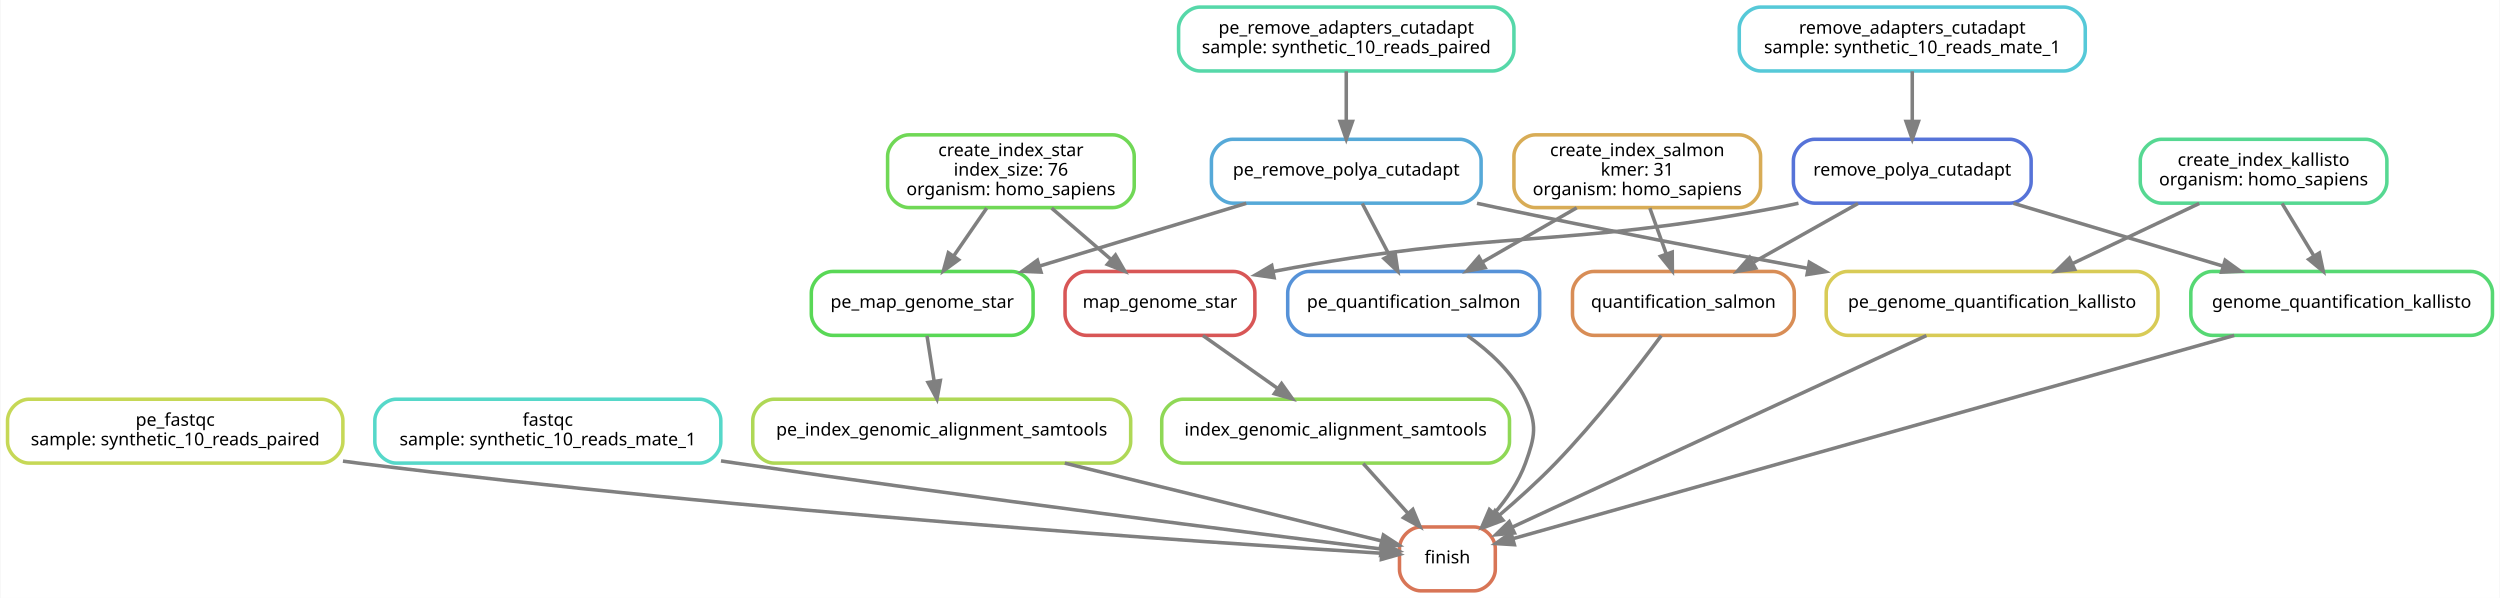
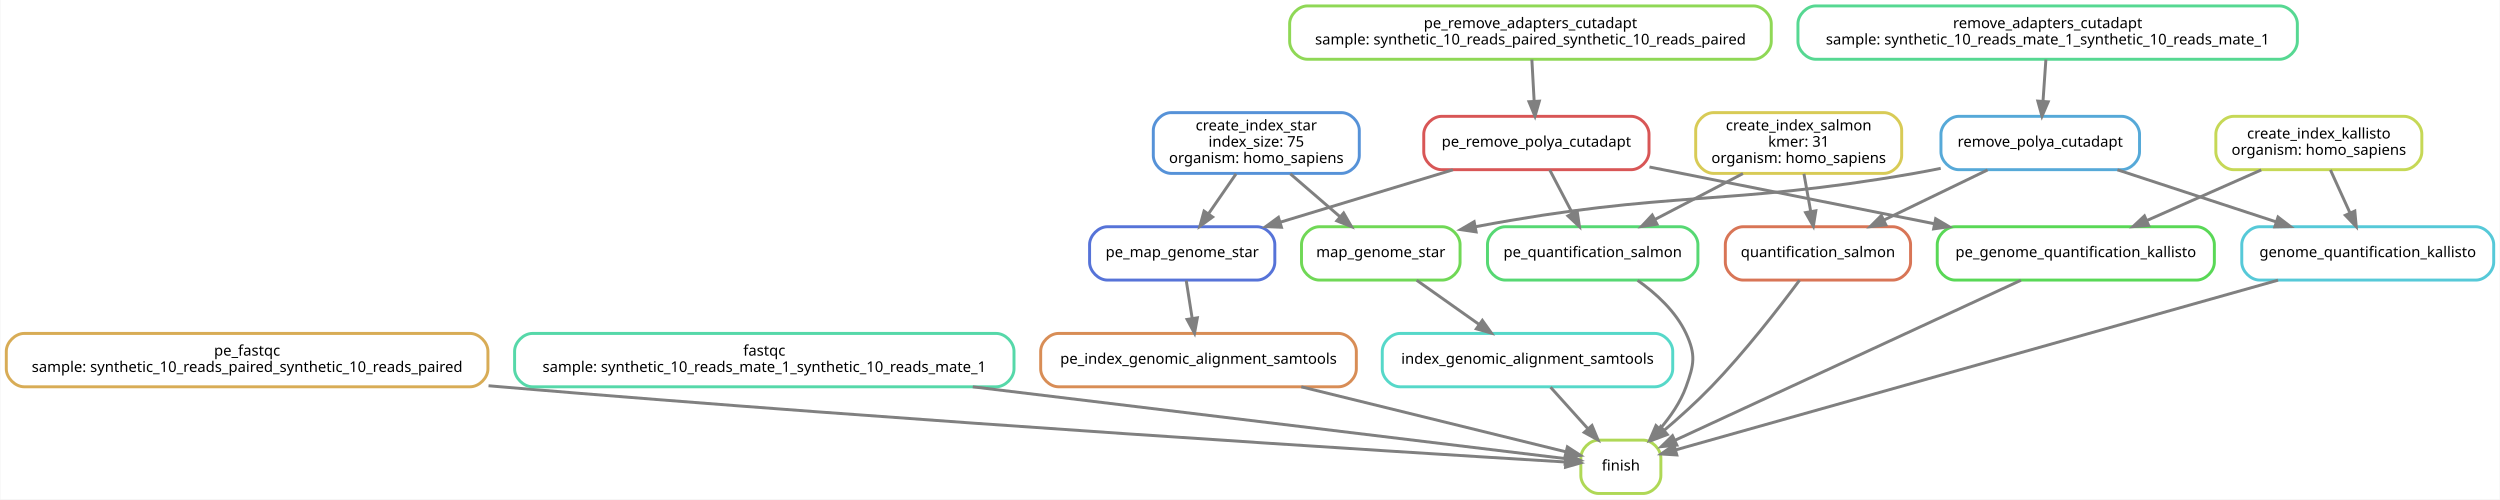
- <svg xmlns="http://www.w3.org/2000/svg" width="1409pt" height="337pt" viewBox="0.00 0.00 1408.50 337.00">
+ <svg xmlns="http://www.w3.org/2000/svg" width="1687pt" height="337pt" viewBox="0.00 0.00 1686.50 337.00">
  <g id="graph0" class="graph" transform="scale(1 1) rotate(0) translate(4 333)">
-     <polygon fill="white" stroke="transparent" points="-4,4 -4,-333 1404.5,-333 1404.5,4 -4,4" />
+     <polygon fill="white" stroke="transparent" points="-4,4 -4,-333 1682.5,-333 1682.5,4 -4,4" />
    <g id="node1" class="node">
-       <path fill="none" stroke="#d87556" stroke-width="2" d="M826.5,-36C826.5,-36 796.5,-36 796.5,-36 790.5,-36 784.5,-30 784.5,-24 784.5,-24 784.5,-12 784.5,-12 784.5,-6 790.5,0 796.5,0 796.5,0 826.5,0 826.5,0 832.5,0 838.5,-6 838.5,-12 838.5,-12 838.5,-24 838.5,-24 838.5,-30 832.5,-36 826.5,-36" />
-       <text text-anchor="middle" x="811.5" y="-15.5" font-family="sans" font-size="10.00">finish</text>
+       <path fill="none" stroke="#afd856" stroke-width="2" d="M1104.5,-36C1104.5,-36 1074.5,-36 1074.5,-36 1068.5,-36 1062.5,-30 1062.5,-24 1062.5,-24 1062.5,-12 1062.5,-12 1062.5,-6 1068.5,0 1074.5,0 1074.5,0 1104.5,0 1104.5,0 1110.5,0 1116.5,-6 1116.5,-12 1116.5,-12 1116.5,-24 1116.5,-24 1116.5,-30 1110.5,-36 1104.5,-36" />
+       <text text-anchor="middle" x="1089.5" y="-15.5" font-family="sans" font-size="10.00">finish</text>
    </g>
    <g id="node2" class="node">
-       <path fill="none" stroke="#c6d856" stroke-width="2" d="M177,-108C177,-108 12,-108 12,-108 6,-108 0,-102 0,-96 0,-96 0,-84 0,-84 0,-78 6,-72 12,-72 12,-72 177,-72 177,-72 183,-72 189,-78 189,-84 189,-84 189,-96 189,-96 189,-102 183,-108 177,-108" />
-       <text text-anchor="middle" x="94.5" y="-93" font-family="sans" font-size="10.00">pe_fastqc</text>
-       <text text-anchor="middle" x="94.5" y="-82" font-family="sans" font-size="10.00">sample: synthetic_10_reads_paired</text>
+       <path fill="none" stroke="#d8ac56" stroke-width="2" d="M313,-108C313,-108 12,-108 12,-108 6,-108 0,-102 0,-96 0,-96 0,-84 0,-84 0,-78 6,-72 12,-72 12,-72 313,-72 313,-72 319,-72 325,-78 325,-84 325,-84 325,-96 325,-96 325,-102 319,-108 313,-108" />
+       <text text-anchor="middle" x="162.5" y="-93" font-family="sans" font-size="10.00">pe_fastqc</text>
+       <text text-anchor="middle" x="162.5" y="-82" font-family="sans" font-size="10.00">sample: synthetic_10_reads_paired_synthetic_10_reads_paired</text>
    </g>
    <g id="edge1" class="edge">
-       <path fill="none" stroke="grey" stroke-width="2" d="M189.03,-73.11C191.89,-72.72 194.71,-72.35 197.5,-72 415.45,-44.65 678.72,-27.08 774.44,-21.19" />
-       <polygon fill="grey" stroke="grey" stroke-width="2" points="774.72,-24.68 784.49,-20.58 774.29,-17.7 774.72,-24.68" />
+       <path fill="none" stroke="grey" stroke-width="2" d="M325.41,-72.69C328.13,-72.46 330.82,-72.23 333.5,-72 609.14,-48.64 941.95,-27.9 1052.1,-21.24" />
+       <polygon fill="grey" stroke="grey" stroke-width="2" points="1052.59,-24.71 1062.36,-20.62 1052.16,-17.73 1052.59,-24.71" />
    </g>
    <g id="node3" class="node">
-       <path fill="none" stroke="#56d8c9" stroke-width="2" d="M390,-108C390,-108 219,-108 219,-108 213,-108 207,-102 207,-96 207,-96 207,-84 207,-84 207,-78 213,-72 219,-72 219,-72 390,-72 390,-72 396,-72 402,-78 402,-84 402,-84 402,-96 402,-96 402,-102 396,-108 390,-108" />
-       <text text-anchor="middle" x="304.5" y="-93" font-family="sans" font-size="10.00">fastqc</text>
-       <text text-anchor="middle" x="304.5" y="-82" font-family="sans" font-size="10.00">sample: synthetic_10_reads_mate_1</text>
+       <path fill="none" stroke="#56d8a9" stroke-width="2" d="M668,-108C668,-108 355,-108 355,-108 349,-108 343,-102 343,-96 343,-96 343,-84 343,-84 343,-78 349,-72 355,-72 355,-72 668,-72 668,-72 674,-72 680,-78 680,-84 680,-84 680,-96 680,-96 680,-102 674,-108 668,-108" />
+       <text text-anchor="middle" x="511.5" y="-93" font-family="sans" font-size="10.00">fastqc</text>
+       <text text-anchor="middle" x="511.5" y="-82" font-family="sans" font-size="10.00">sample: synthetic_10_reads_mate_1_synthetic_10_reads_mate_1</text>
    </g>
    <g id="edge2" class="edge">
-       <path fill="none" stroke="grey" stroke-width="2" d="M402.1,-73.24C404.93,-72.82 407.73,-72.4 410.5,-72 544,-52.48 702.99,-32.4 774.01,-23.6" />
-       <polygon fill="grey" stroke="grey" stroke-width="2" points="774.74,-27.04 784.24,-22.34 773.88,-20.09 774.74,-27.04" />
+       <path fill="none" stroke="grey" stroke-width="2" d="M652.16,-71.97C784.23,-55.97 973.03,-33.11 1052.25,-23.51" />
+       <polygon fill="grey" stroke="grey" stroke-width="2" points="1052.74,-26.98 1062.25,-22.3 1051.9,-20.03 1052.74,-26.98" />
    </g>
    <g id="node4" class="node">
-       <path fill="none" stroke="#afd856" stroke-width="2" d="M621,-108C621,-108 432,-108 432,-108 426,-108 420,-102 420,-96 420,-96 420,-84 420,-84 420,-78 426,-72 432,-72 432,-72 621,-72 621,-72 627,-72 633,-78 633,-84 633,-84 633,-96 633,-96 633,-102 627,-108 621,-108" />
-       <text text-anchor="middle" x="526.5" y="-87.5" font-family="sans" font-size="10.00">pe_index_genomic_alignment_samtools</text>
+       <path fill="none" stroke="#d88d56" stroke-width="2" d="M899,-108C899,-108 710,-108 710,-108 704,-108 698,-102 698,-96 698,-96 698,-84 698,-84 698,-78 704,-72 710,-72 710,-72 899,-72 899,-72 905,-72 911,-78 911,-84 911,-84 911,-96 911,-96 911,-102 905,-108 899,-108" />
+       <text text-anchor="middle" x="804.5" y="-87.5" font-family="sans" font-size="10.00">pe_index_genomic_alignment_samtools</text>
    </g>
    <g id="edge3" class="edge">
-       <path fill="none" stroke="grey" stroke-width="2" d="M595.85,-71.97C652.11,-58.15 729.22,-39.21 774.37,-28.12" />
-       <polygon fill="grey" stroke="grey" stroke-width="2" points="775.43,-31.46 784.31,-25.68 773.76,-24.66 775.43,-31.46" />
+       <path fill="none" stroke="grey" stroke-width="2" d="M873.85,-71.97C930.11,-58.15 1007.22,-39.21 1052.37,-28.12" />
+       <polygon fill="grey" stroke="grey" stroke-width="2" points="1053.43,-31.46 1062.31,-25.68 1051.76,-24.66 1053.43,-31.46" />
    </g>
    <g id="node5" class="node">
-       <path fill="none" stroke="#8fd856" stroke-width="2" d="M834.5,-108C834.5,-108 662.5,-108 662.5,-108 656.5,-108 650.5,-102 650.5,-96 650.5,-96 650.5,-84 650.5,-84 650.5,-78 656.5,-72 662.5,-72 662.5,-72 834.5,-72 834.5,-72 840.5,-72 846.5,-78 846.5,-84 846.5,-84 846.5,-96 846.5,-96 846.5,-102 840.5,-108 834.5,-108" />
-       <text text-anchor="middle" x="748.5" y="-87.5" font-family="sans" font-size="10.00">index_genomic_alignment_samtools</text>
+       <path fill="none" stroke="#56d8c9" stroke-width="2" d="M1112.5,-108C1112.5,-108 940.5,-108 940.5,-108 934.5,-108 928.5,-102 928.5,-96 928.5,-96 928.5,-84 928.5,-84 928.5,-78 934.5,-72 940.5,-72 940.5,-72 1112.5,-72 1112.5,-72 1118.5,-72 1124.5,-78 1124.5,-84 1124.5,-84 1124.5,-96 1124.5,-96 1124.5,-102 1118.5,-108 1112.5,-108" />
+       <text text-anchor="middle" x="1026.5" y="-87.5" font-family="sans" font-size="10.00">index_genomic_alignment_samtools</text>
    </g>
    <g id="edge4" class="edge">
-       <path fill="none" stroke="grey" stroke-width="2" d="M764.07,-71.7C771.7,-63.22 781.02,-52.86 789.38,-43.58" />
-       <polygon fill="grey" stroke="grey" stroke-width="2" points="792.02,-45.88 796.11,-36.1 786.81,-41.2 792.02,-45.88" />
+       <path fill="none" stroke="grey" stroke-width="2" d="M1042.07,-71.7C1049.7,-63.22 1059.02,-52.86 1067.38,-43.58" />
+       <polygon fill="grey" stroke="grey" stroke-width="2" points="1070.02,-45.88 1074.11,-36.1 1064.81,-41.2 1070.02,-45.88" />
    </g>
    <g id="node6" class="node">
-       <path fill="none" stroke="#5692d8" stroke-width="2" d="M851.5,-180C851.5,-180 733.5,-180 733.5,-180 727.5,-180 721.5,-174 721.5,-168 721.5,-168 721.5,-156 721.5,-156 721.5,-150 727.5,-144 733.5,-144 733.5,-144 851.5,-144 851.5,-144 857.5,-144 863.5,-150 863.5,-156 863.5,-156 863.5,-168 863.5,-168 863.5,-174 857.5,-180 851.5,-180" />
-       <text text-anchor="middle" x="792.5" y="-159.5" font-family="sans" font-size="10.00">pe_quantification_salmon</text>
+       <path fill="none" stroke="#56d873" stroke-width="2" d="M1129.5,-180C1129.5,-180 1011.5,-180 1011.5,-180 1005.5,-180 999.5,-174 999.5,-168 999.5,-168 999.5,-156 999.5,-156 999.5,-150 1005.5,-144 1011.5,-144 1011.5,-144 1129.5,-144 1129.5,-144 1135.5,-144 1141.5,-150 1141.5,-156 1141.5,-156 1141.5,-168 1141.5,-168 1141.5,-174 1135.5,-180 1129.5,-180" />
+       <text text-anchor="middle" x="1070.5" y="-159.5" font-family="sans" font-size="10.00">pe_quantification_salmon</text>
    </g>
    <g id="edge5" class="edge">
-       <path fill="none" stroke="grey" stroke-width="2" d="M822.8,-143.8C835.38,-134.9 848.62,-122.77 855.5,-108 862.25,-93.49 860.93,-87.05 855.5,-72 851.75,-61.6 844.96,-51.8 837.83,-43.52" />
-       <polygon fill="grey" stroke="grey" stroke-width="2" points="840.33,-41.06 830.97,-36.08 835.18,-45.81 840.33,-41.06" />
+       <path fill="none" stroke="grey" stroke-width="2" d="M1100.8,-143.8C1113.38,-134.9 1126.62,-122.77 1133.5,-108 1140.25,-93.49 1138.93,-87.05 1133.5,-72 1129.75,-61.6 1122.96,-51.8 1115.83,-43.52" />
+       <polygon fill="grey" stroke="grey" stroke-width="2" points="1118.33,-41.06 1108.97,-36.08 1113.18,-45.81 1118.33,-41.06" />
    </g>
    <g id="node7" class="node">
-       <path fill="none" stroke="#d88d56" stroke-width="2" d="M995,-180C995,-180 894,-180 894,-180 888,-180 882,-174 882,-168 882,-168 882,-156 882,-156 882,-150 888,-144 894,-144 894,-144 995,-144 995,-144 1001,-144 1007,-150 1007,-156 1007,-156 1007,-168 1007,-168 1007,-174 1001,-180 995,-180" />
-       <text text-anchor="middle" x="944.5" y="-159.5" font-family="sans" font-size="10.00">quantification_salmon</text>
+       <path fill="none" stroke="#d87556" stroke-width="2" d="M1273,-180C1273,-180 1172,-180 1172,-180 1166,-180 1160,-174 1160,-168 1160,-168 1160,-156 1160,-156 1160,-150 1166,-144 1172,-144 1172,-144 1273,-144 1273,-144 1279,-144 1285,-150 1285,-156 1285,-156 1285,-168 1285,-168 1285,-174 1279,-180 1273,-180" />
+       <text text-anchor="middle" x="1222.5" y="-159.5" font-family="sans" font-size="10.00">quantification_salmon</text>
    </g>
    <g id="edge6" class="edge">
-       <path fill="none" stroke="grey" stroke-width="2" d="M932.06,-143.86C918.32,-125.38 895.14,-95.45 872.5,-72 862.64,-61.79 851.04,-51.36 840.62,-42.5" />
-       <polygon fill="grey" stroke="grey" stroke-width="2" points="842.84,-39.79 832.93,-36.05 838.34,-45.15 842.84,-39.79" />
+       <path fill="none" stroke="grey" stroke-width="2" d="M1210.06,-143.86C1196.32,-125.38 1173.14,-95.45 1150.5,-72 1140.64,-61.79 1129.04,-51.36 1118.62,-42.5" />
+       <polygon fill="grey" stroke="grey" stroke-width="2" points="1120.84,-39.79 1110.93,-36.05 1116.34,-45.15 1120.84,-39.79" />
    </g>
    <g id="node8" class="node">
-       <path fill="none" stroke="#d8cb56" stroke-width="2" d="M1200,-180C1200,-180 1037,-180 1037,-180 1031,-180 1025,-174 1025,-168 1025,-168 1025,-156 1025,-156 1025,-150 1031,-144 1037,-144 1037,-144 1200,-144 1200,-144 1206,-144 1212,-150 1212,-156 1212,-156 1212,-168 1212,-168 1212,-174 1206,-180 1200,-180" />
-       <text text-anchor="middle" x="1118.5" y="-159.5" font-family="sans" font-size="10.00">pe_genome_quantification_kallisto</text>
+       <path fill="none" stroke="#59d856" stroke-width="2" d="M1478,-180C1478,-180 1315,-180 1315,-180 1309,-180 1303,-174 1303,-168 1303,-168 1303,-156 1303,-156 1303,-150 1309,-144 1315,-144 1315,-144 1478,-144 1478,-144 1484,-144 1490,-150 1490,-156 1490,-156 1490,-168 1490,-168 1490,-174 1484,-180 1478,-180" />
+       <text text-anchor="middle" x="1396.5" y="-159.5" font-family="sans" font-size="10.00">pe_genome_quantification_kallisto</text>
    </g>
    <g id="edge7" class="edge">
-       <path fill="none" stroke="grey" stroke-width="2" d="M1081.47,-143.87C1022.25,-116.48 906.93,-63.14 848.03,-35.9" />
-       <polygon fill="grey" stroke="grey" stroke-width="2" points="849.28,-32.62 838.74,-31.6 846.34,-38.97 849.28,-32.62" />
+       <path fill="none" stroke="grey" stroke-width="2" d="M1359.47,-143.87C1300.25,-116.48 1184.93,-63.14 1126.03,-35.9" />
+       <polygon fill="grey" stroke="grey" stroke-width="2" points="1127.28,-32.62 1116.74,-31.6 1124.34,-38.97 1127.28,-32.62" />
    </g>
    <g id="node9" class="node">
-       <path fill="none" stroke="#56d873" stroke-width="2" d="M1388.5,-180C1388.5,-180 1242.5,-180 1242.5,-180 1236.5,-180 1230.5,-174 1230.5,-168 1230.5,-168 1230.5,-156 1230.5,-156 1230.5,-150 1236.5,-144 1242.5,-144 1242.5,-144 1388.5,-144 1388.5,-144 1394.5,-144 1400.5,-150 1400.5,-156 1400.5,-156 1400.5,-168 1400.5,-168 1400.5,-174 1394.5,-180 1388.5,-180" />
-       <text text-anchor="middle" x="1315.5" y="-159.5" font-family="sans" font-size="10.00">genome_quantification_kallisto</text>
+       <path fill="none" stroke="#56c9d8" stroke-width="2" d="M1666.5,-180C1666.5,-180 1520.5,-180 1520.5,-180 1514.5,-180 1508.5,-174 1508.5,-168 1508.5,-168 1508.5,-156 1508.5,-156 1508.5,-150 1514.5,-144 1520.5,-144 1520.5,-144 1666.5,-144 1666.5,-144 1672.5,-144 1678.5,-150 1678.5,-156 1678.5,-156 1678.5,-168 1678.5,-168 1678.5,-174 1672.5,-180 1666.5,-180" />
+       <text text-anchor="middle" x="1593.5" y="-159.5" font-family="sans" font-size="10.00">genome_quantification_kallisto</text>
    </g>
    <g id="edge8" class="edge">
-       <path fill="none" stroke="grey" stroke-width="2" d="M1254.96,-143.94C1149.4,-114.2 934.71,-53.71 848.53,-29.43" />
-       <polygon fill="grey" stroke="grey" stroke-width="2" points="849.24,-26 838.67,-26.65 847.34,-32.74 849.24,-26" />
+       <path fill="none" stroke="grey" stroke-width="2" d="M1532.96,-143.94C1427.4,-114.2 1212.71,-53.71 1126.53,-29.43" />
+       <polygon fill="grey" stroke="grey" stroke-width="2" points="1127.24,-26 1116.67,-26.65 1125.34,-32.74 1127.24,-26" />
    </g>
    <g id="node10" class="node">
-       <path fill="none" stroke="#59d856" stroke-width="2" d="M566,-180C566,-180 465,-180 465,-180 459,-180 453,-174 453,-168 453,-168 453,-156 453,-156 453,-150 459,-144 465,-144 465,-144 566,-144 566,-144 572,-144 578,-150 578,-156 578,-156 578,-168 578,-168 578,-174 572,-180 566,-180" />
-       <text text-anchor="middle" x="515.5" y="-159.5" font-family="sans" font-size="10.00">pe_map_genome_star</text>
+       <path fill="none" stroke="#5673d8" stroke-width="2" d="M844,-180C844,-180 743,-180 743,-180 737,-180 731,-174 731,-168 731,-168 731,-156 731,-156 731,-150 737,-144 743,-144 743,-144 844,-144 844,-144 850,-144 856,-150 856,-156 856,-156 856,-168 856,-168 856,-174 850,-180 844,-180" />
+       <text text-anchor="middle" x="793.5" y="-159.5" font-family="sans" font-size="10.00">pe_map_genome_star</text>
    </g>
    <g id="edge9" class="edge">
-       <path fill="none" stroke="grey" stroke-width="2" d="M518.22,-143.7C519.43,-135.98 520.89,-126.71 522.24,-118.11" />
-       <polygon fill="grey" stroke="grey" stroke-width="2" points="525.72,-118.53 523.81,-108.1 518.8,-117.44 525.72,-118.53" />
+       <path fill="none" stroke="grey" stroke-width="2" d="M796.22,-143.7C797.43,-135.98 798.89,-126.71 800.24,-118.11" />
+       <polygon fill="grey" stroke="grey" stroke-width="2" points="803.72,-118.53 801.81,-108.1 796.8,-117.44 803.72,-118.53" />
    </g>
    <g id="node11" class="node">
-       <path fill="none" stroke="#d85656" stroke-width="2" d="M691,-180C691,-180 608,-180 608,-180 602,-180 596,-174 596,-168 596,-168 596,-156 596,-156 596,-150 602,-144 608,-144 608,-144 691,-144 691,-144 697,-144 703,-150 703,-156 703,-156 703,-168 703,-168 703,-174 697,-180 691,-180" />
-       <text text-anchor="middle" x="649.5" y="-159.5" font-family="sans" font-size="10.00">map_genome_star</text>
+       <path fill="none" stroke="#70d856" stroke-width="2" d="M969,-180C969,-180 886,-180 886,-180 880,-180 874,-174 874,-168 874,-168 874,-156 874,-156 874,-150 880,-144 886,-144 886,-144 969,-144 969,-144 975,-144 981,-150 981,-156 981,-156 981,-168 981,-168 981,-174 975,-180 969,-180" />
+       <text text-anchor="middle" x="927.5" y="-159.5" font-family="sans" font-size="10.00">map_genome_star</text>
    </g>
    <g id="edge10" class="edge">
-       <path fill="none" stroke="grey" stroke-width="2" d="M673.72,-143.88C686.42,-134.89 702.16,-123.76 715.92,-114.03" />
-       <polygon fill="grey" stroke="grey" stroke-width="2" points="718.04,-116.82 724.19,-108.19 714,-111.11 718.04,-116.82" />
+       <path fill="none" stroke="grey" stroke-width="2" d="M951.72,-143.88C964.42,-134.89 980.16,-123.76 993.92,-114.03" />
+       <polygon fill="grey" stroke="grey" stroke-width="2" points="996.04,-116.82 1002.19,-108.19 992,-111.11 996.04,-116.82" />
    </g>
    <g id="node12" class="node">
-       <path fill="none" stroke="#56a9d8" stroke-width="2" d="M818.5,-254.5C818.5,-254.5 690.5,-254.5 690.5,-254.5 684.5,-254.5 678.5,-248.5 678.5,-242.5 678.5,-242.5 678.5,-230.5 678.5,-230.5 678.5,-224.5 684.5,-218.5 690.5,-218.5 690.5,-218.5 818.5,-218.5 818.5,-218.5 824.5,-218.5 830.5,-224.5 830.5,-230.5 830.5,-230.5 830.5,-242.5 830.5,-242.5 830.5,-248.5 824.5,-254.5 818.5,-254.5" />
-       <text text-anchor="middle" x="754.5" y="-234" font-family="sans" font-size="10.00">pe_remove_polya_cutadapt</text>
+       <path fill="none" stroke="#d85656" stroke-width="2" d="M1096.5,-254.5C1096.5,-254.5 968.5,-254.5 968.5,-254.5 962.5,-254.5 956.5,-248.5 956.5,-242.5 956.5,-242.5 956.5,-230.5 956.5,-230.5 956.5,-224.5 962.5,-218.5 968.5,-218.5 968.5,-218.5 1096.5,-218.5 1096.5,-218.5 1102.5,-218.5 1108.5,-224.5 1108.5,-230.5 1108.5,-230.5 1108.5,-242.5 1108.5,-242.5 1108.5,-248.5 1102.5,-254.5 1096.5,-254.5" />
+       <text text-anchor="middle" x="1032.5" y="-234" font-family="sans" font-size="10.00">pe_remove_polya_cutadapt</text>
    </g>
    <g id="edge11" class="edge">
-       <path fill="none" stroke="grey" stroke-width="2" d="M763.51,-218.32C768.1,-209.56 773.77,-198.73 778.89,-188.97" />
-       <polygon fill="grey" stroke="grey" stroke-width="2" points="782.02,-190.54 783.56,-180.06 775.82,-187.29 782.02,-190.54" />
+       <path fill="none" stroke="grey" stroke-width="2" d="M1041.51,-218.32C1046.1,-209.56 1051.77,-198.73 1056.89,-188.97" />
+       <polygon fill="grey" stroke="grey" stroke-width="2" points="1060.02,-190.54 1061.56,-180.06 1053.82,-187.29 1060.02,-190.54" />
    </g>
    <g id="edge15" class="edge">
-       <path fill="none" stroke="grey" stroke-width="2" d="M828.18,-218.42C832,-217.59 835.8,-216.78 839.5,-216 897.3,-203.88 962.09,-191.5 1014.68,-181.76" />
-       <polygon fill="grey" stroke="grey" stroke-width="2" points="1015.49,-185.17 1024.69,-179.91 1014.22,-178.28 1015.49,-185.17" />
+       <path fill="none" stroke="grey" stroke-width="2" d="M1108.81,-220.3C1164.79,-209.15 1241.19,-193.93 1301.19,-181.98" />
+       <polygon fill="grey" stroke="grey" stroke-width="2" points="1301.93,-185.4 1311.06,-180.02 1300.57,-178.54 1301.93,-185.4" />
    </g>
    <g id="edge20" class="edge">
-       <path fill="none" stroke="grey" stroke-width="2" d="M698.16,-218.41C663.2,-207.8 618.11,-194.13 581.48,-183.01" />
-       <polygon fill="grey" stroke="grey" stroke-width="2" points="582.46,-179.65 571.87,-180.1 580.43,-186.35 582.46,-179.65" />
+       <path fill="none" stroke="grey" stroke-width="2" d="M976.16,-218.41C941.2,-207.8 896.11,-194.13 859.48,-183.01" />
+       <polygon fill="grey" stroke="grey" stroke-width="2" points="860.46,-179.65 849.87,-180.1 858.43,-186.35 860.46,-179.65" />
    </g>
    <g id="node13" class="node">
-       <path fill="none" stroke="#d8ac56" stroke-width="2" d="M976,-257C976,-257 861,-257 861,-257 855,-257 849,-251 849,-245 849,-245 849,-228 849,-228 849,-222 855,-216 861,-216 861,-216 976,-216 976,-216 982,-216 988,-222 988,-228 988,-228 988,-245 988,-245 988,-251 982,-257 976,-257" />
-       <text text-anchor="middle" x="918.5" y="-245" font-family="sans" font-size="10.00">create_index_salmon</text>
-       <text text-anchor="middle" x="918.5" y="-234" font-family="sans" font-size="10.00">kmer: 31</text>
-       <text text-anchor="middle" x="918.5" y="-223" font-family="sans" font-size="10.00">organism: homo_sapiens</text>
+       <path fill="none" stroke="#d8cb56" stroke-width="2" d="M1267,-257C1267,-257 1152,-257 1152,-257 1146,-257 1140,-251 1140,-245 1140,-245 1140,-228 1140,-228 1140,-222 1146,-216 1152,-216 1152,-216 1267,-216 1267,-216 1273,-216 1279,-222 1279,-228 1279,-228 1279,-245 1279,-245 1279,-251 1273,-257 1267,-257" />
+       <text text-anchor="middle" x="1209.5" y="-245" font-family="sans" font-size="10.00">create_index_salmon</text>
+       <text text-anchor="middle" x="1209.5" y="-234" font-family="sans" font-size="10.00">kmer: 31</text>
+       <text text-anchor="middle" x="1209.5" y="-223" font-family="sans" font-size="10.00">organism: homo_sapiens</text>
    </g>
    <g id="edge12" class="edge">
-       <path fill="none" stroke="grey" stroke-width="2" d="M884.4,-215.88C868.05,-206.47 848.37,-195.15 831.43,-185.4" />
-       <polygon fill="grey" stroke="grey" stroke-width="2" points="832.75,-182.12 822.33,-180.17 829.26,-188.19 832.75,-182.12" />
+       <path fill="none" stroke="grey" stroke-width="2" d="M1171.88,-215.88C1153.51,-206.29 1131.33,-194.73 1112.41,-184.86" />
+       <polygon fill="grey" stroke="grey" stroke-width="2" points="1113.9,-181.69 1103.41,-180.17 1110.66,-187.89 1113.9,-181.69" />
    </g>
    <g id="edge14" class="edge">
-       <path fill="none" stroke="grey" stroke-width="2" d="M925.6,-215.69C928.46,-207.73 931.79,-198.44 934.86,-189.89" />
-       <polygon fill="grey" stroke="grey" stroke-width="2" points="938.21,-190.91 938.29,-180.32 931.62,-188.55 938.21,-190.91" />
+       <path fill="none" stroke="grey" stroke-width="2" d="M1213.05,-215.69C1214.46,-207.82 1216.11,-198.64 1217.63,-190.17" />
+       <polygon fill="grey" stroke="grey" stroke-width="2" points="1221.07,-190.78 1219.39,-180.32 1214.18,-189.54 1221.07,-190.78" />
    </g>
    <g id="node14" class="node">
-       <path fill="none" stroke="#5673d8" stroke-width="2" d="M1128.5,-254.5C1128.5,-254.5 1018.5,-254.5 1018.5,-254.5 1012.5,-254.5 1006.5,-248.5 1006.5,-242.5 1006.5,-242.5 1006.5,-230.5 1006.5,-230.5 1006.5,-224.5 1012.5,-218.5 1018.5,-218.5 1018.5,-218.5 1128.5,-218.5 1128.5,-218.5 1134.5,-218.5 1140.5,-224.5 1140.5,-230.5 1140.5,-230.5 1140.5,-242.5 1140.5,-242.5 1140.5,-248.5 1134.5,-254.5 1128.5,-254.5" />
-       <text text-anchor="middle" x="1073.5" y="-234" font-family="sans" font-size="10.00">remove_polya_cutadapt</text>
+       <path fill="none" stroke="#56a9d8" stroke-width="2" d="M1427.5,-254.5C1427.5,-254.5 1317.5,-254.5 1317.5,-254.5 1311.5,-254.5 1305.5,-248.5 1305.5,-242.5 1305.5,-242.5 1305.5,-230.5 1305.5,-230.5 1305.5,-224.5 1311.5,-218.5 1317.5,-218.5 1317.5,-218.5 1427.5,-218.5 1427.5,-218.5 1433.5,-218.5 1439.5,-224.5 1439.5,-230.5 1439.5,-230.5 1439.5,-242.5 1439.5,-242.5 1439.5,-248.5 1433.5,-254.5 1427.5,-254.5" />
+       <text text-anchor="middle" x="1372.5" y="-234" font-family="sans" font-size="10.00">remove_polya_cutadapt</text>
    </g>
    <g id="edge13" class="edge">
-       <path fill="none" stroke="grey" stroke-width="2" d="M1042.93,-218.32C1025.18,-208.34 1002.63,-195.67 983.6,-184.97" />
-       <polygon fill="grey" stroke="grey" stroke-width="2" points="985.28,-181.91 974.85,-180.06 981.85,-188.01 985.28,-181.91" />
+       <path fill="none" stroke="grey" stroke-width="2" d="M1336.95,-218.32C1316.03,-208.21 1289.38,-195.33 1267.06,-184.54" />
+       <polygon fill="grey" stroke="grey" stroke-width="2" points="1268.32,-181.26 1257.79,-180.06 1265.27,-187.56 1268.32,-181.26" />
    </g>
    <g id="edge17" class="edge">
-       <path fill="none" stroke="grey" stroke-width="2" d="M1130.54,-218.41C1165.95,-207.8 1211.6,-194.13 1248.69,-183.01" />
-       <polygon fill="grey" stroke="grey" stroke-width="2" points="1249.85,-186.32 1258.42,-180.1 1247.84,-179.62 1249.85,-186.32" />
+       <path fill="none" stroke="grey" stroke-width="2" d="M1424.59,-218.41C1456.65,-207.89 1497.91,-194.36 1531.63,-183.3" />
+       <polygon fill="grey" stroke="grey" stroke-width="2" points="1532.96,-186.54 1541.37,-180.1 1530.78,-179.89 1532.96,-186.54" />
    </g>
    <g id="edge22" class="edge">
-       <path fill="none" stroke="grey" stroke-width="2" d="M1009.36,-218.44C1005.36,-217.56 1001.38,-216.74 997.5,-216 875.27,-192.69 839.56,-204.07 713.39,-180.01" />
-       <polygon fill="grey" stroke="grey" stroke-width="2" points="713.83,-176.53 703.34,-178.05 712.49,-183.4 713.83,-176.53" />
+       <path fill="none" stroke="grey" stroke-width="2" d="M1305.35,-219.41C1299.33,-218.18 1293.32,-217.02 1287.5,-216 1159.72,-193.66 1122.81,-204.81 991.39,-180" />
+       <polygon fill="grey" stroke="grey" stroke-width="2" points="991.82,-176.52 981.34,-178.07 990.5,-183.4 991.82,-176.52" />
    </g>
    <g id="node15" class="node">
-       <path fill="none" stroke="#56d892" stroke-width="2" d="M1329,-254.5C1329,-254.5 1214,-254.5 1214,-254.5 1208,-254.5 1202,-248.5 1202,-242.5 1202,-242.5 1202,-230.5 1202,-230.5 1202,-224.5 1208,-218.5 1214,-218.5 1214,-218.5 1329,-218.5 1329,-218.5 1335,-218.5 1341,-224.5 1341,-230.5 1341,-230.5 1341,-242.5 1341,-242.5 1341,-248.5 1335,-254.5 1329,-254.5" />
-       <text text-anchor="middle" x="1271.5" y="-239.5" font-family="sans" font-size="10.00">create_index_kallisto</text>
-       <text text-anchor="middle" x="1271.5" y="-228.5" font-family="sans" font-size="10.00">organism: homo_sapiens</text>
+       <path fill="none" stroke="#c6d856" stroke-width="2" d="M1618,-254.5C1618,-254.5 1503,-254.5 1503,-254.5 1497,-254.5 1491,-248.5 1491,-242.5 1491,-242.5 1491,-230.5 1491,-230.5 1491,-224.5 1497,-218.5 1503,-218.5 1503,-218.5 1618,-218.5 1618,-218.5 1624,-218.5 1630,-224.5 1630,-230.5 1630,-230.5 1630,-242.5 1630,-242.5 1630,-248.5 1624,-254.5 1618,-254.5" />
+       <text text-anchor="middle" x="1560.5" y="-239.5" font-family="sans" font-size="10.00">create_index_kallisto</text>
+       <text text-anchor="middle" x="1560.5" y="-228.5" font-family="sans" font-size="10.00">organism: homo_sapiens</text>
    </g>
    <g id="edge16" class="edge">
-       <path fill="none" stroke="grey" stroke-width="2" d="M1235.24,-218.32C1213.81,-208.16 1186.48,-195.21 1163.65,-184.39" />
-       <polygon fill="grey" stroke="grey" stroke-width="2" points="1165.03,-181.18 1154.5,-180.06 1162.04,-187.5 1165.03,-181.18" />
+       <path fill="none" stroke="grey" stroke-width="2" d="M1521.63,-218.32C1498.45,-208.07 1468.84,-194.98 1444.24,-184.11" />
+       <polygon fill="grey" stroke="grey" stroke-width="2" points="1445.65,-180.9 1435.09,-180.06 1442.82,-187.3 1445.65,-180.9" />
    </g>
    <g id="edge18" class="edge">
-       <path fill="none" stroke="grey" stroke-width="2" d="M1281.93,-218.32C1287.3,-209.47 1293.95,-198.5 1299.92,-188.67" />
-       <polygon fill="grey" stroke="grey" stroke-width="2" points="1302.95,-190.42 1305.15,-180.06 1296.97,-186.79 1302.95,-190.42" />
+       <path fill="none" stroke="grey" stroke-width="2" d="M1568.32,-218.32C1572.27,-209.65 1577.14,-198.95 1581.54,-189.28" />
+       <polygon fill="grey" stroke="grey" stroke-width="2" points="1584.78,-190.61 1585.74,-180.06 1578.41,-187.71 1584.78,-190.61" />
    </g>
    <g id="node16" class="node">
-       <path fill="none" stroke="#70d856" stroke-width="2" d="M623,-257C623,-257 508,-257 508,-257 502,-257 496,-251 496,-245 496,-245 496,-228 496,-228 496,-222 502,-216 508,-216 508,-216 623,-216 623,-216 629,-216 635,-222 635,-228 635,-228 635,-245 635,-245 635,-251 629,-257 623,-257" />
-       <text text-anchor="middle" x="565.5" y="-245" font-family="sans" font-size="10.00">create_index_star</text>
-       <text text-anchor="middle" x="565.5" y="-234" font-family="sans" font-size="10.00">index_size: 76</text>
-       <text text-anchor="middle" x="565.5" y="-223" font-family="sans" font-size="10.00">organism: homo_sapiens</text>
+       <path fill="none" stroke="#5692d8" stroke-width="2" d="M901,-257C901,-257 786,-257 786,-257 780,-257 774,-251 774,-245 774,-245 774,-228 774,-228 774,-222 780,-216 786,-216 786,-216 901,-216 901,-216 907,-216 913,-222 913,-228 913,-228 913,-245 913,-245 913,-251 907,-257 901,-257" />
+       <text text-anchor="middle" x="843.5" y="-245" font-family="sans" font-size="10.00">create_index_star</text>
+       <text text-anchor="middle" x="843.5" y="-234" font-family="sans" font-size="10.00">index_size: 75</text>
+       <text text-anchor="middle" x="843.5" y="-223" font-family="sans" font-size="10.00">organism: homo_sapiens</text>
    </g>
    <g id="edge19" class="edge">
-       <path fill="none" stroke="grey" stroke-width="2" d="M551.84,-215.69C546.11,-207.39 539.38,-197.63 533.28,-188.78" />
-       <polygon fill="grey" stroke="grey" stroke-width="2" points="536,-186.56 527.44,-180.32 530.24,-190.54 536,-186.56" />
+       <path fill="none" stroke="grey" stroke-width="2" d="M829.84,-215.69C824.11,-207.39 817.38,-197.63 811.28,-188.78" />
+       <polygon fill="grey" stroke="grey" stroke-width="2" points="814,-186.56 805.44,-180.32 808.24,-190.54 814,-186.56" />
    </g>
    <g id="edge21" class="edge">
-       <path fill="none" stroke="grey" stroke-width="2" d="M588.45,-215.69C598.85,-206.72 611.22,-196.04 622.1,-186.65" />
-       <polygon fill="grey" stroke="grey" stroke-width="2" points="624.43,-189.26 629.71,-180.08 619.86,-183.96 624.43,-189.26" />
+       <path fill="none" stroke="grey" stroke-width="2" d="M866.45,-215.69C876.85,-206.72 889.22,-196.04 900.1,-186.65" />
+       <polygon fill="grey" stroke="grey" stroke-width="2" points="902.43,-189.26 907.71,-180.08 897.86,-183.96 902.43,-189.26" />
    </g>
    <g id="node17" class="node">
-       <path fill="none" stroke="#56d8a9" stroke-width="2" d="M837,-329C837,-329 672,-329 672,-329 666,-329 660,-323 660,-317 660,-317 660,-305 660,-305 660,-299 666,-293 672,-293 672,-293 837,-293 837,-293 843,-293 849,-299 849,-305 849,-305 849,-317 849,-317 849,-323 843,-329 837,-329" />
-       <text text-anchor="middle" x="754.5" y="-314" font-family="sans" font-size="10.00">pe_remove_adapters_cutadapt</text>
-       <text text-anchor="middle" x="754.5" y="-303" font-family="sans" font-size="10.00">sample: synthetic_10_reads_paired</text>
+       <path fill="none" stroke="#8fd856" stroke-width="2" d="M1179,-329C1179,-329 878,-329 878,-329 872,-329 866,-323 866,-317 866,-317 866,-305 866,-305 866,-299 872,-293 878,-293 878,-293 1179,-293 1179,-293 1185,-293 1191,-299 1191,-305 1191,-305 1191,-317 1191,-317 1191,-323 1185,-329 1179,-329" />
+       <text text-anchor="middle" x="1028.5" y="-314" font-family="sans" font-size="10.00">pe_remove_adapters_cutadapt</text>
+       <text text-anchor="middle" x="1028.5" y="-303" font-family="sans" font-size="10.00">sample: synthetic_10_reads_paired_synthetic_10_reads_paired</text>
    </g>
    <g id="edge23" class="edge">
-       <path fill="none" stroke="grey" stroke-width="2" d="M754.5,-292.82C754.5,-284.42 754.5,-274.12 754.5,-264.69" />
-       <polygon fill="grey" stroke="grey" stroke-width="2" points="758,-264.56 754.5,-254.56 751,-264.56 758,-264.56" />
+       <path fill="none" stroke="grey" stroke-width="2" d="M1029.45,-292.82C1029.91,-284.42 1030.48,-274.12 1031,-264.69" />
+       <polygon fill="grey" stroke="grey" stroke-width="2" points="1034.5,-264.74 1031.56,-254.56 1027.51,-264.35 1034.5,-264.74" />
    </g>
    <g id="node18" class="node">
-       <path fill="none" stroke="#56c9d8" stroke-width="2" d="M1159,-329C1159,-329 988,-329 988,-329 982,-329 976,-323 976,-317 976,-317 976,-305 976,-305 976,-299 982,-293 988,-293 988,-293 1159,-293 1159,-293 1165,-293 1171,-299 1171,-305 1171,-305 1171,-317 1171,-317 1171,-323 1165,-329 1159,-329" />
-       <text text-anchor="middle" x="1073.5" y="-314" font-family="sans" font-size="10.00">remove_adapters_cutadapt</text>
-       <text text-anchor="middle" x="1073.5" y="-303" font-family="sans" font-size="10.00">sample: synthetic_10_reads_mate_1</text>
+       <path fill="none" stroke="#56d892" stroke-width="2" d="M1534,-329C1534,-329 1221,-329 1221,-329 1215,-329 1209,-323 1209,-317 1209,-317 1209,-305 1209,-305 1209,-299 1215,-293 1221,-293 1221,-293 1534,-293 1534,-293 1540,-293 1546,-299 1546,-305 1546,-305 1546,-317 1546,-317 1546,-323 1540,-329 1534,-329" />
+       <text text-anchor="middle" x="1377.5" y="-314" font-family="sans" font-size="10.00">remove_adapters_cutadapt</text>
+       <text text-anchor="middle" x="1377.5" y="-303" font-family="sans" font-size="10.00">sample: synthetic_10_reads_mate_1_synthetic_10_reads_mate_1</text>
    </g>
    <g id="edge24" class="edge">
-       <path fill="none" stroke="grey" stroke-width="2" d="M1073.5,-292.82C1073.5,-284.42 1073.5,-274.12 1073.5,-264.69" />
-       <polygon fill="grey" stroke="grey" stroke-width="2" points="1077,-264.56 1073.5,-254.56 1070,-264.56 1077,-264.56" />
+       <path fill="none" stroke="grey" stroke-width="2" d="M1376.32,-292.82C1375.74,-284.42 1375.03,-274.12 1374.37,-264.69" />
+       <polygon fill="grey" stroke="grey" stroke-width="2" points="1377.86,-264.29 1373.68,-254.56 1370.87,-264.78 1377.86,-264.29" />
    </g>
  </g>
</svg>
